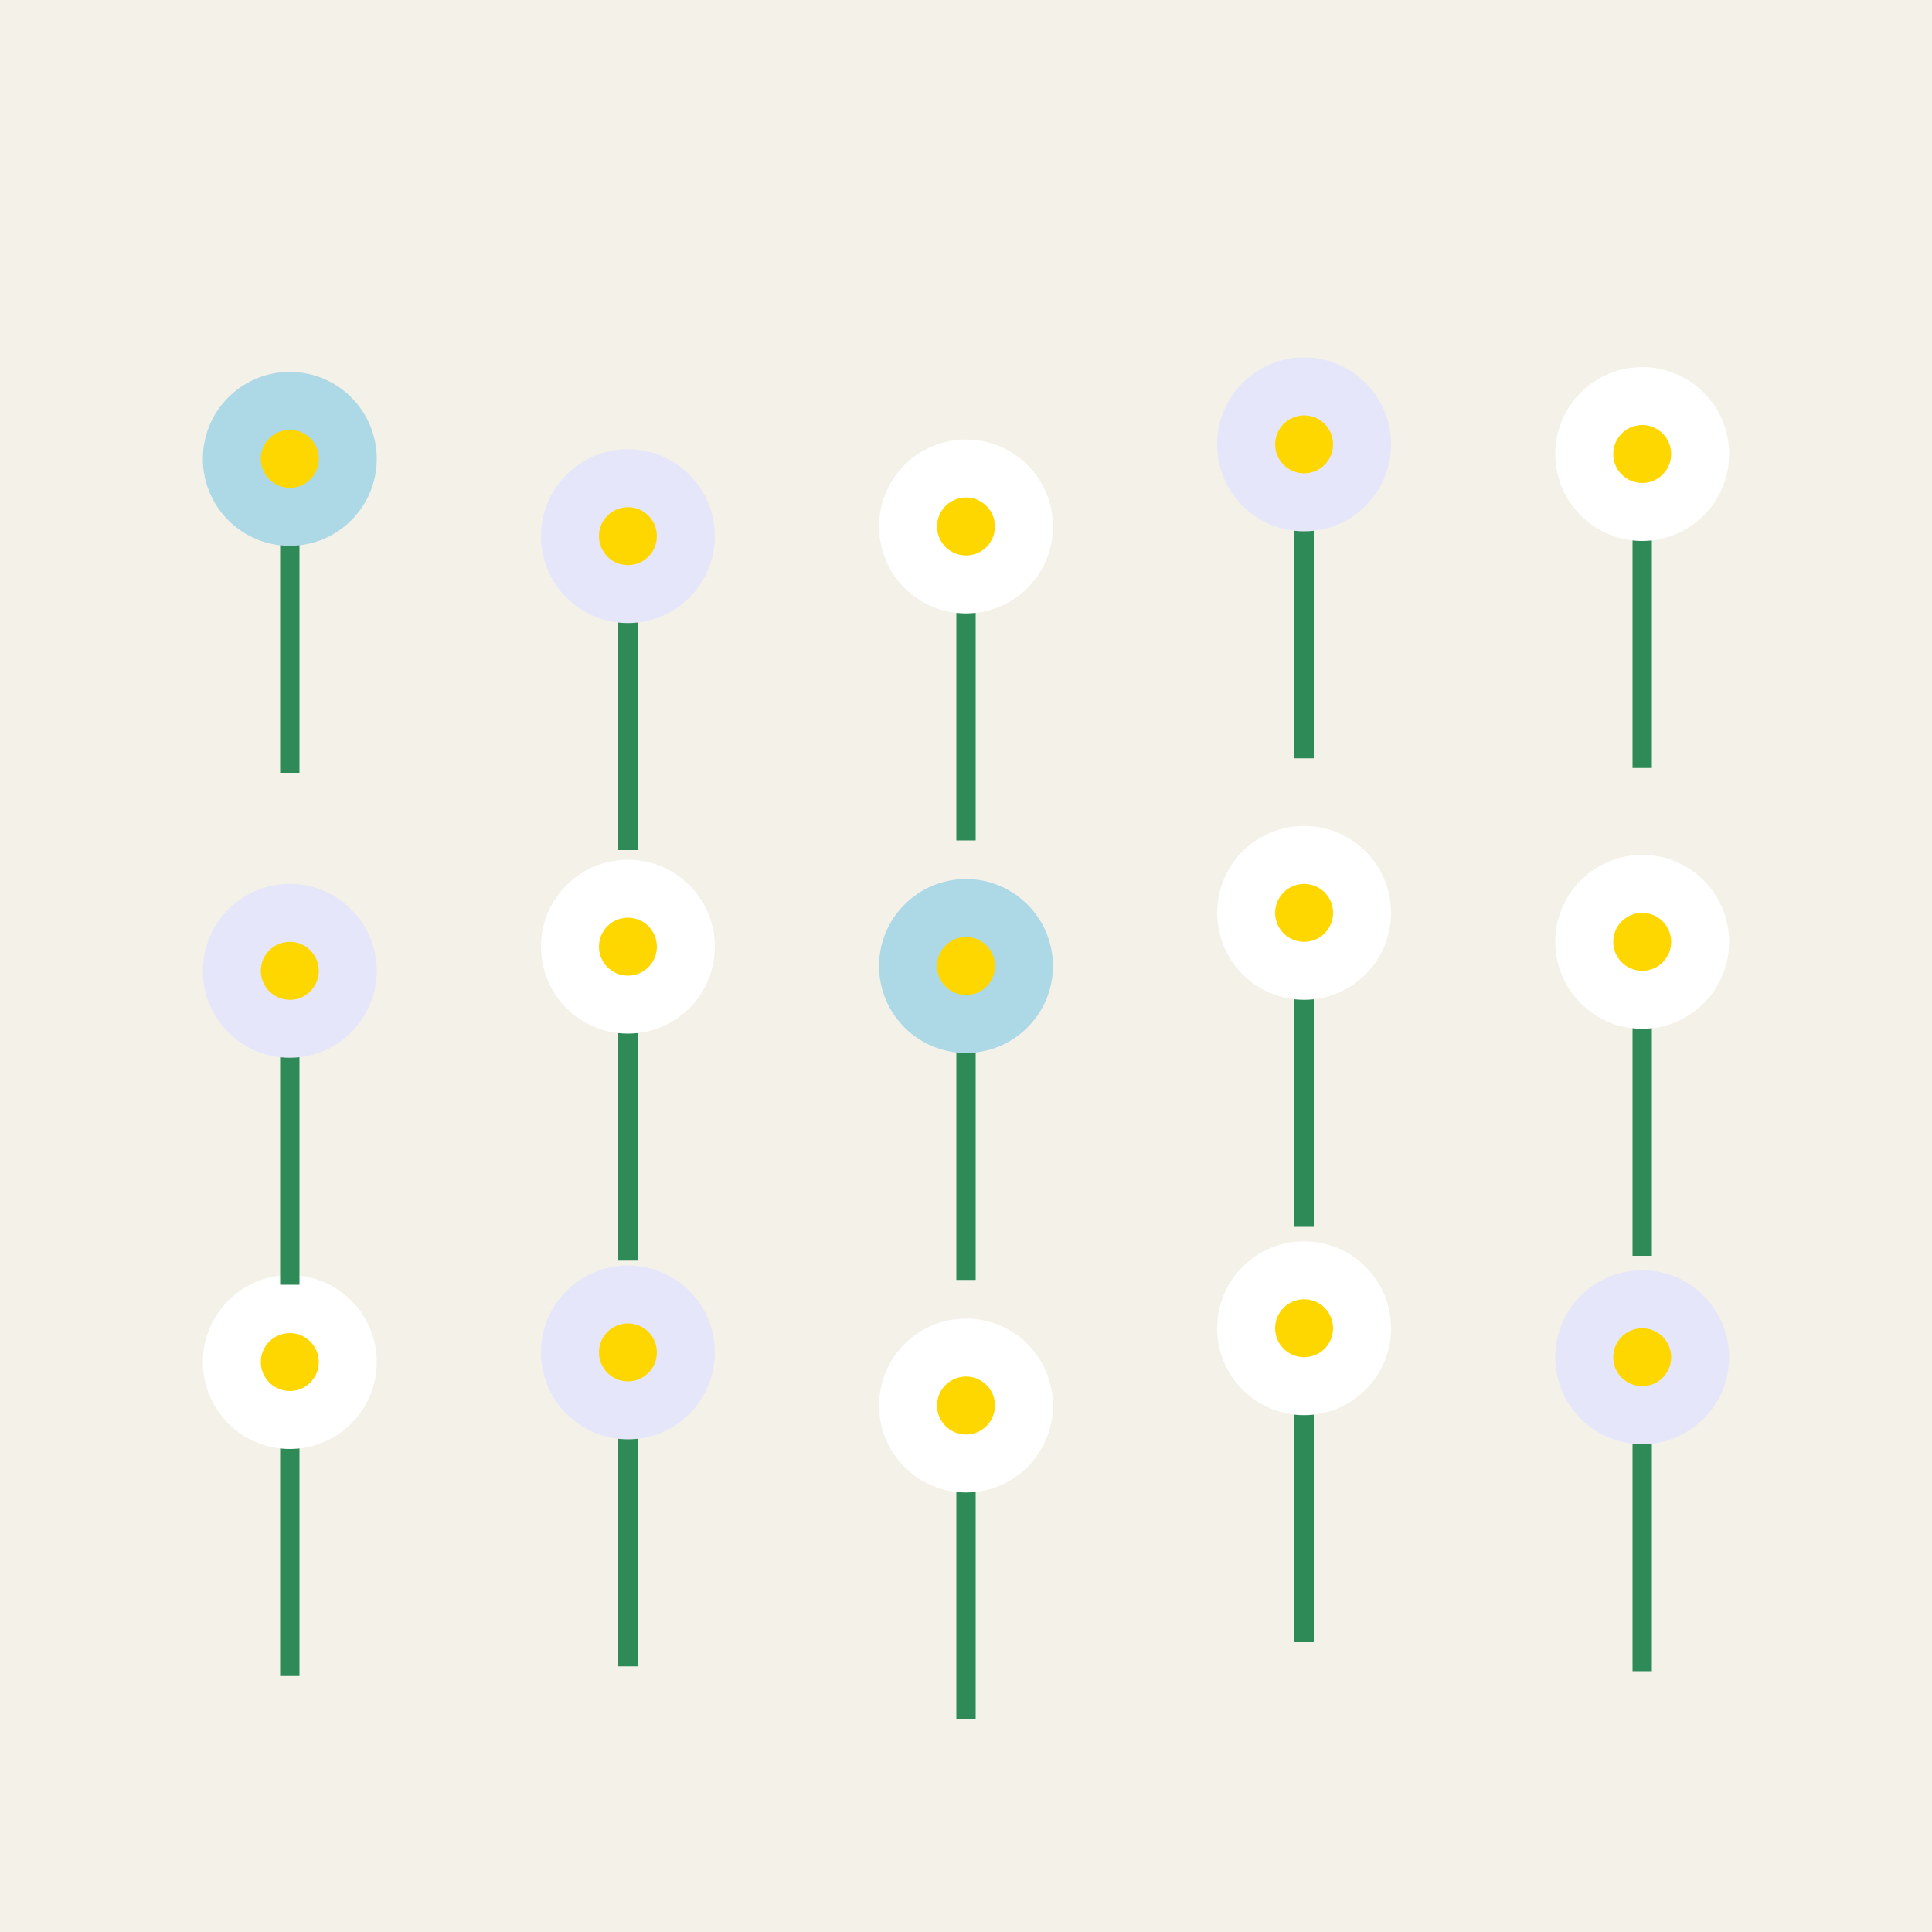
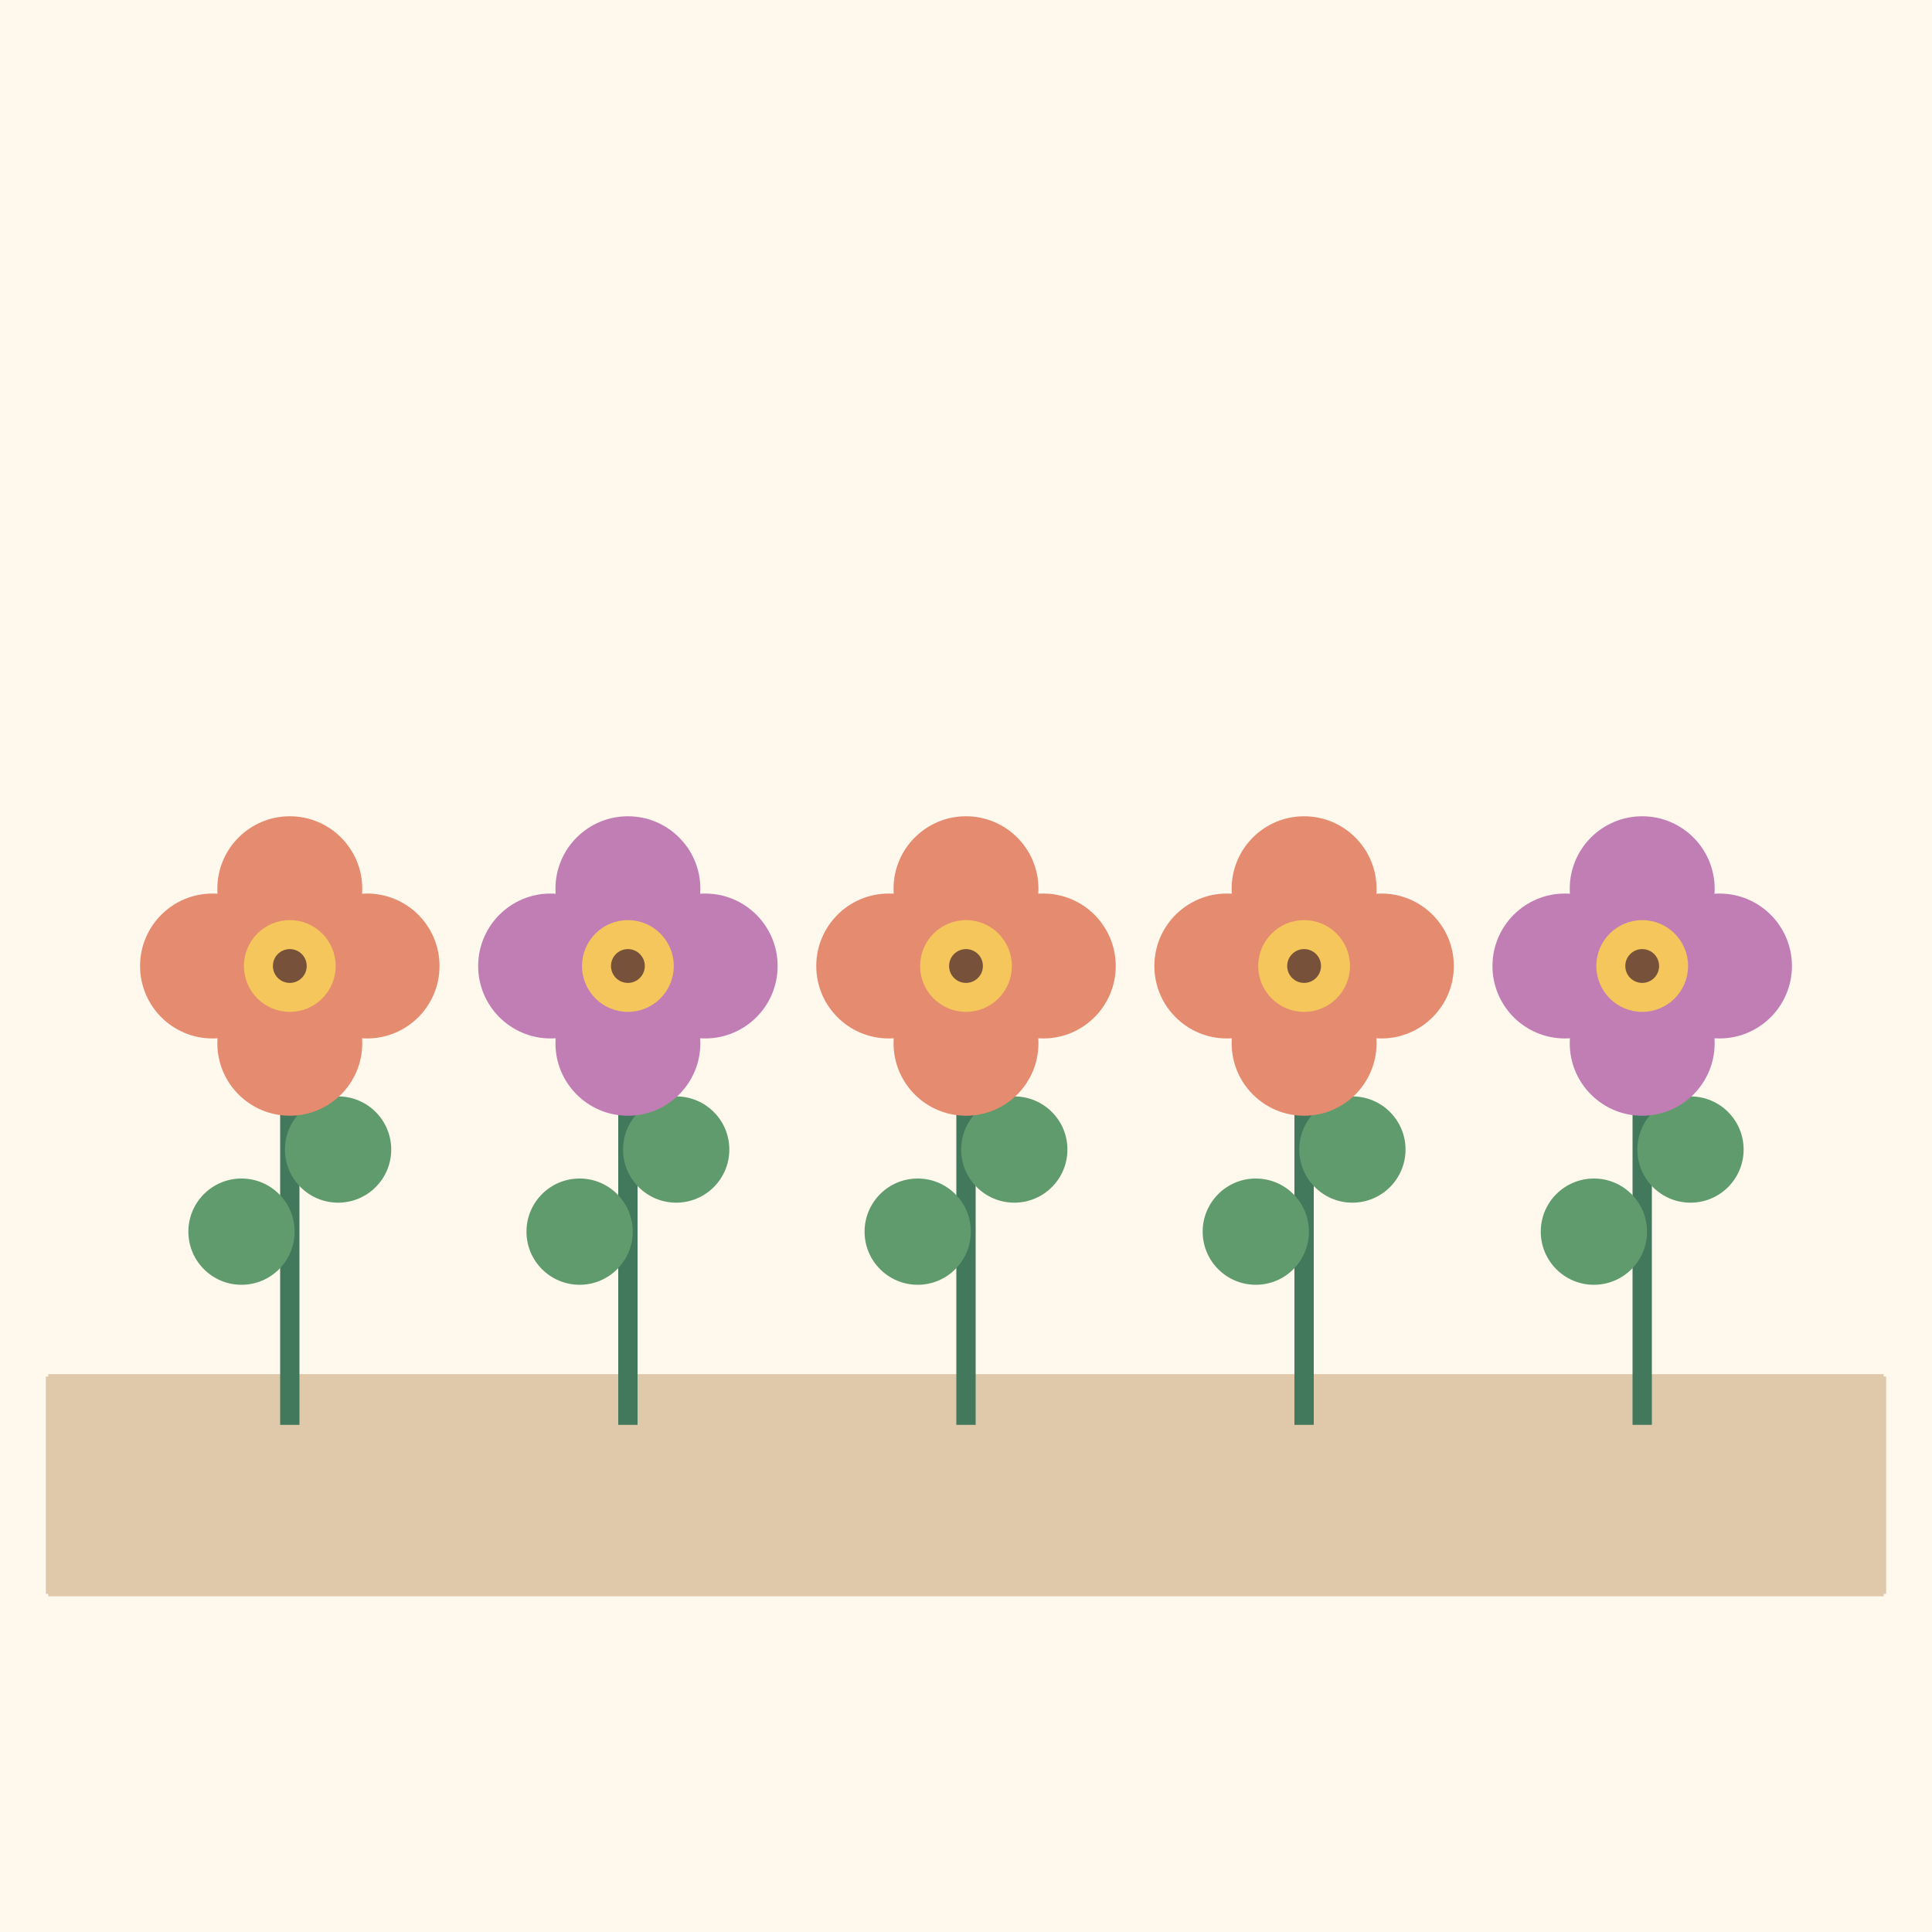
<svg xmlns="http://www.w3.org/2000/svg" viewBox="0 0 400 400">
-   <rect width="400" height="400" fill="#f4f1e8" />
-   <line x1="60" y1="347" x2="60" y2="282" stroke="seagreen" stroke-width="4" />
-   <circle cx="60" cy="282" r="18.0" fill="white" />
-   <circle cx="60" cy="282" r="6.0" fill="gold" />
-   <line x1="130" y1="345" x2="130" y2="280" stroke="seagreen" stroke-width="4" />
-   <circle cx="130" cy="280" r="18.0" fill="lavender" />
-   <circle cx="130" cy="280" r="6.0" fill="gold" />
-   <line x1="200" y1="356" x2="200" y2="291" stroke="seagreen" stroke-width="4" />
-   <circle cx="200" cy="291" r="18.0" fill="white" />
-   <circle cx="200" cy="291" r="6.0" fill="gold" />
-   <line x1="270" y1="340" x2="270" y2="275" stroke="seagreen" stroke-width="4" />
-   <circle cx="270" cy="275" r="18.0" fill="white" />
-   <circle cx="270" cy="275" r="6.0" fill="gold" />
-   <line x1="340" y1="346" x2="340" y2="281" stroke="seagreen" stroke-width="4" />
-   <circle cx="340" cy="281" r="18.0" fill="lavender" />
-   <circle cx="340" cy="281" r="6.0" fill="gold" />
-   <line x1="60" y1="266" x2="60" y2="201" stroke="seagreen" stroke-width="4" />
-   <circle cx="60" cy="201" r="18.0" fill="lavender" />
-   <circle cx="60" cy="201" r="6.0" fill="gold" />
-   <line x1="130" y1="261" x2="130" y2="196" stroke="seagreen" stroke-width="4" />
-   <circle cx="130" cy="196" r="18.0" fill="white" />
-   <circle cx="130" cy="196" r="6.0" fill="gold" />
-   <line x1="200" y1="265" x2="200" y2="200" stroke="seagreen" stroke-width="4" />
-   <circle cx="200" cy="200" r="18.0" fill="lightblue" />
-   <circle cx="200" cy="200" r="6.0" fill="gold" />
-   <line x1="270" y1="254" x2="270" y2="189" stroke="seagreen" stroke-width="4" />
-   <circle cx="270" cy="189" r="18.0" fill="white" />
-   <circle cx="270" cy="189" r="6.0" fill="gold" />
-   <line x1="340" y1="260" x2="340" y2="195" stroke="seagreen" stroke-width="4" />
-   <circle cx="340" cy="195" r="18.0" fill="white" />
-   <circle cx="340" cy="195" r="6.0" fill="gold" />
-   <line x1="60" y1="160" x2="60" y2="95" stroke="seagreen" stroke-width="4" />
-   <circle cx="60" cy="95" r="18.0" fill="lightblue" />
-   <circle cx="60" cy="95" r="6.0" fill="gold" />
-   <line x1="130" y1="176" x2="130" y2="111" stroke="seagreen" stroke-width="4" />
-   <circle cx="130" cy="111" r="18.0" fill="lavender" />
-   <circle cx="130" cy="111" r="6.0" fill="gold" />
-   <line x1="200" y1="174" x2="200" y2="109" stroke="seagreen" stroke-width="4" />
-   <circle cx="200" cy="109" r="18.0" fill="white" />
-   <circle cx="200" cy="109" r="6.0" fill="gold" />
-   <line x1="270" y1="157" x2="270" y2="92" stroke="seagreen" stroke-width="4" />
-   <circle cx="270" cy="92" r="18.0" fill="lavender" />
-   <circle cx="270" cy="92" r="6.0" fill="gold" />
-   <line x1="340" y1="159" x2="340" y2="94" stroke="seagreen" stroke-width="4" />
-   <circle cx="340" cy="94" r="18.0" fill="white" />
-   <circle cx="340" cy="94" r="6.0" fill="gold" />
+   <rect width="400" height="400" fill="#fff8ed" />
+   <line x1="10" y1="330" x2="390" y2="330" stroke="#dfc9aa" stroke-width="1" />
+   <line x1="390" y1="330" x2="390" y2="285" stroke="#dfc9aa" stroke-width="1" />
+   <line x1="390" y1="285" x2="10" y2="285" stroke="#dfc9aa" stroke-width="1" />
+   <line x1="10" y1="285" x2="10" y2="330" stroke="#dfc9aa" stroke-width="1" />
+   <polygon points="10,330 390,330 390,285 10,285 10,330" fill="#dfc9aa" />
+   <line x1="60" y1="295" x2="60" y2="200" stroke="#42785c" stroke-width="4" />
+   <circle cx="50" cy="255" r="11.0" fill="#609b6d" />
+   <circle cx="70" cy="238" r="11.0" fill="#609b6d" />
+   <circle cx="44" cy="200" r="15.0" fill="#e58b70" />
+   <circle cx="76" cy="200" r="15.0" fill="#e58b70" />
+   <circle cx="60" cy="216" r="15.0" fill="#e58b70" />
+   <circle cx="60" cy="184" r="15.0" fill="#e58b70" />
+   <circle cx="60" cy="200" r="9.5" fill="#f4c65b" />
+   <circle cx="60" cy="200" r="3.5" fill="#775139" />
+   <line x1="130" y1="295" x2="130" y2="200" stroke="#42785c" stroke-width="4" />
+   <circle cx="120" cy="255" r="11.0" fill="#609b6d" />
+   <circle cx="140" cy="238" r="11.0" fill="#609b6d" />
+   <circle cx="114" cy="200" r="15.0" fill="#c17eb5" />
+   <circle cx="146" cy="200" r="15.0" fill="#c17eb5" />
+   <circle cx="130" cy="216" r="15.0" fill="#c17eb5" />
+   <circle cx="130" cy="184" r="15.0" fill="#c17eb5" />
+   <circle cx="130" cy="200" r="9.5" fill="#f4c65b" />
+   <circle cx="130" cy="200" r="3.5" fill="#775139" />
+   <line x1="200" y1="295" x2="200" y2="200" stroke="#42785c" stroke-width="4" />
+   <circle cx="190" cy="255" r="11.0" fill="#609b6d" />
+   <circle cx="210" cy="238" r="11.0" fill="#609b6d" />
+   <circle cx="184" cy="200" r="15.0" fill="#e58b70" />
+   <circle cx="216" cy="200" r="15.0" fill="#e58b70" />
+   <circle cx="200" cy="216" r="15.0" fill="#e58b70" />
+   <circle cx="200" cy="184" r="15.0" fill="#e58b70" />
+   <circle cx="200" cy="200" r="9.5" fill="#f4c65b" />
+   <circle cx="200" cy="200" r="3.5" fill="#775139" />
+   <line x1="270" y1="295" x2="270" y2="200" stroke="#42785c" stroke-width="4" />
+   <circle cx="260" cy="255" r="11.0" fill="#609b6d" />
+   <circle cx="280" cy="238" r="11.0" fill="#609b6d" />
+   <circle cx="254" cy="200" r="15.0" fill="#e58b70" />
+   <circle cx="286" cy="200" r="15.0" fill="#e58b70" />
+   <circle cx="270" cy="216" r="15.0" fill="#e58b70" />
+   <circle cx="270" cy="184" r="15.0" fill="#e58b70" />
+   <circle cx="270" cy="200" r="9.5" fill="#f4c65b" />
+   <circle cx="270" cy="200" r="3.5" fill="#775139" />
+   <line x1="340" y1="295" x2="340" y2="200" stroke="#42785c" stroke-width="4" />
+   <circle cx="330" cy="255" r="11.0" fill="#609b6d" />
+   <circle cx="350" cy="238" r="11.0" fill="#609b6d" />
+   <circle cx="324" cy="200" r="15.0" fill="#c17eb5" />
+   <circle cx="356" cy="200" r="15.0" fill="#c17eb5" />
+   <circle cx="340" cy="216" r="15.0" fill="#c17eb5" />
+   <circle cx="340" cy="184" r="15.0" fill="#c17eb5" />
+   <circle cx="340" cy="200" r="9.5" fill="#f4c65b" />
+   <circle cx="340" cy="200" r="3.5" fill="#775139" />
</svg>
